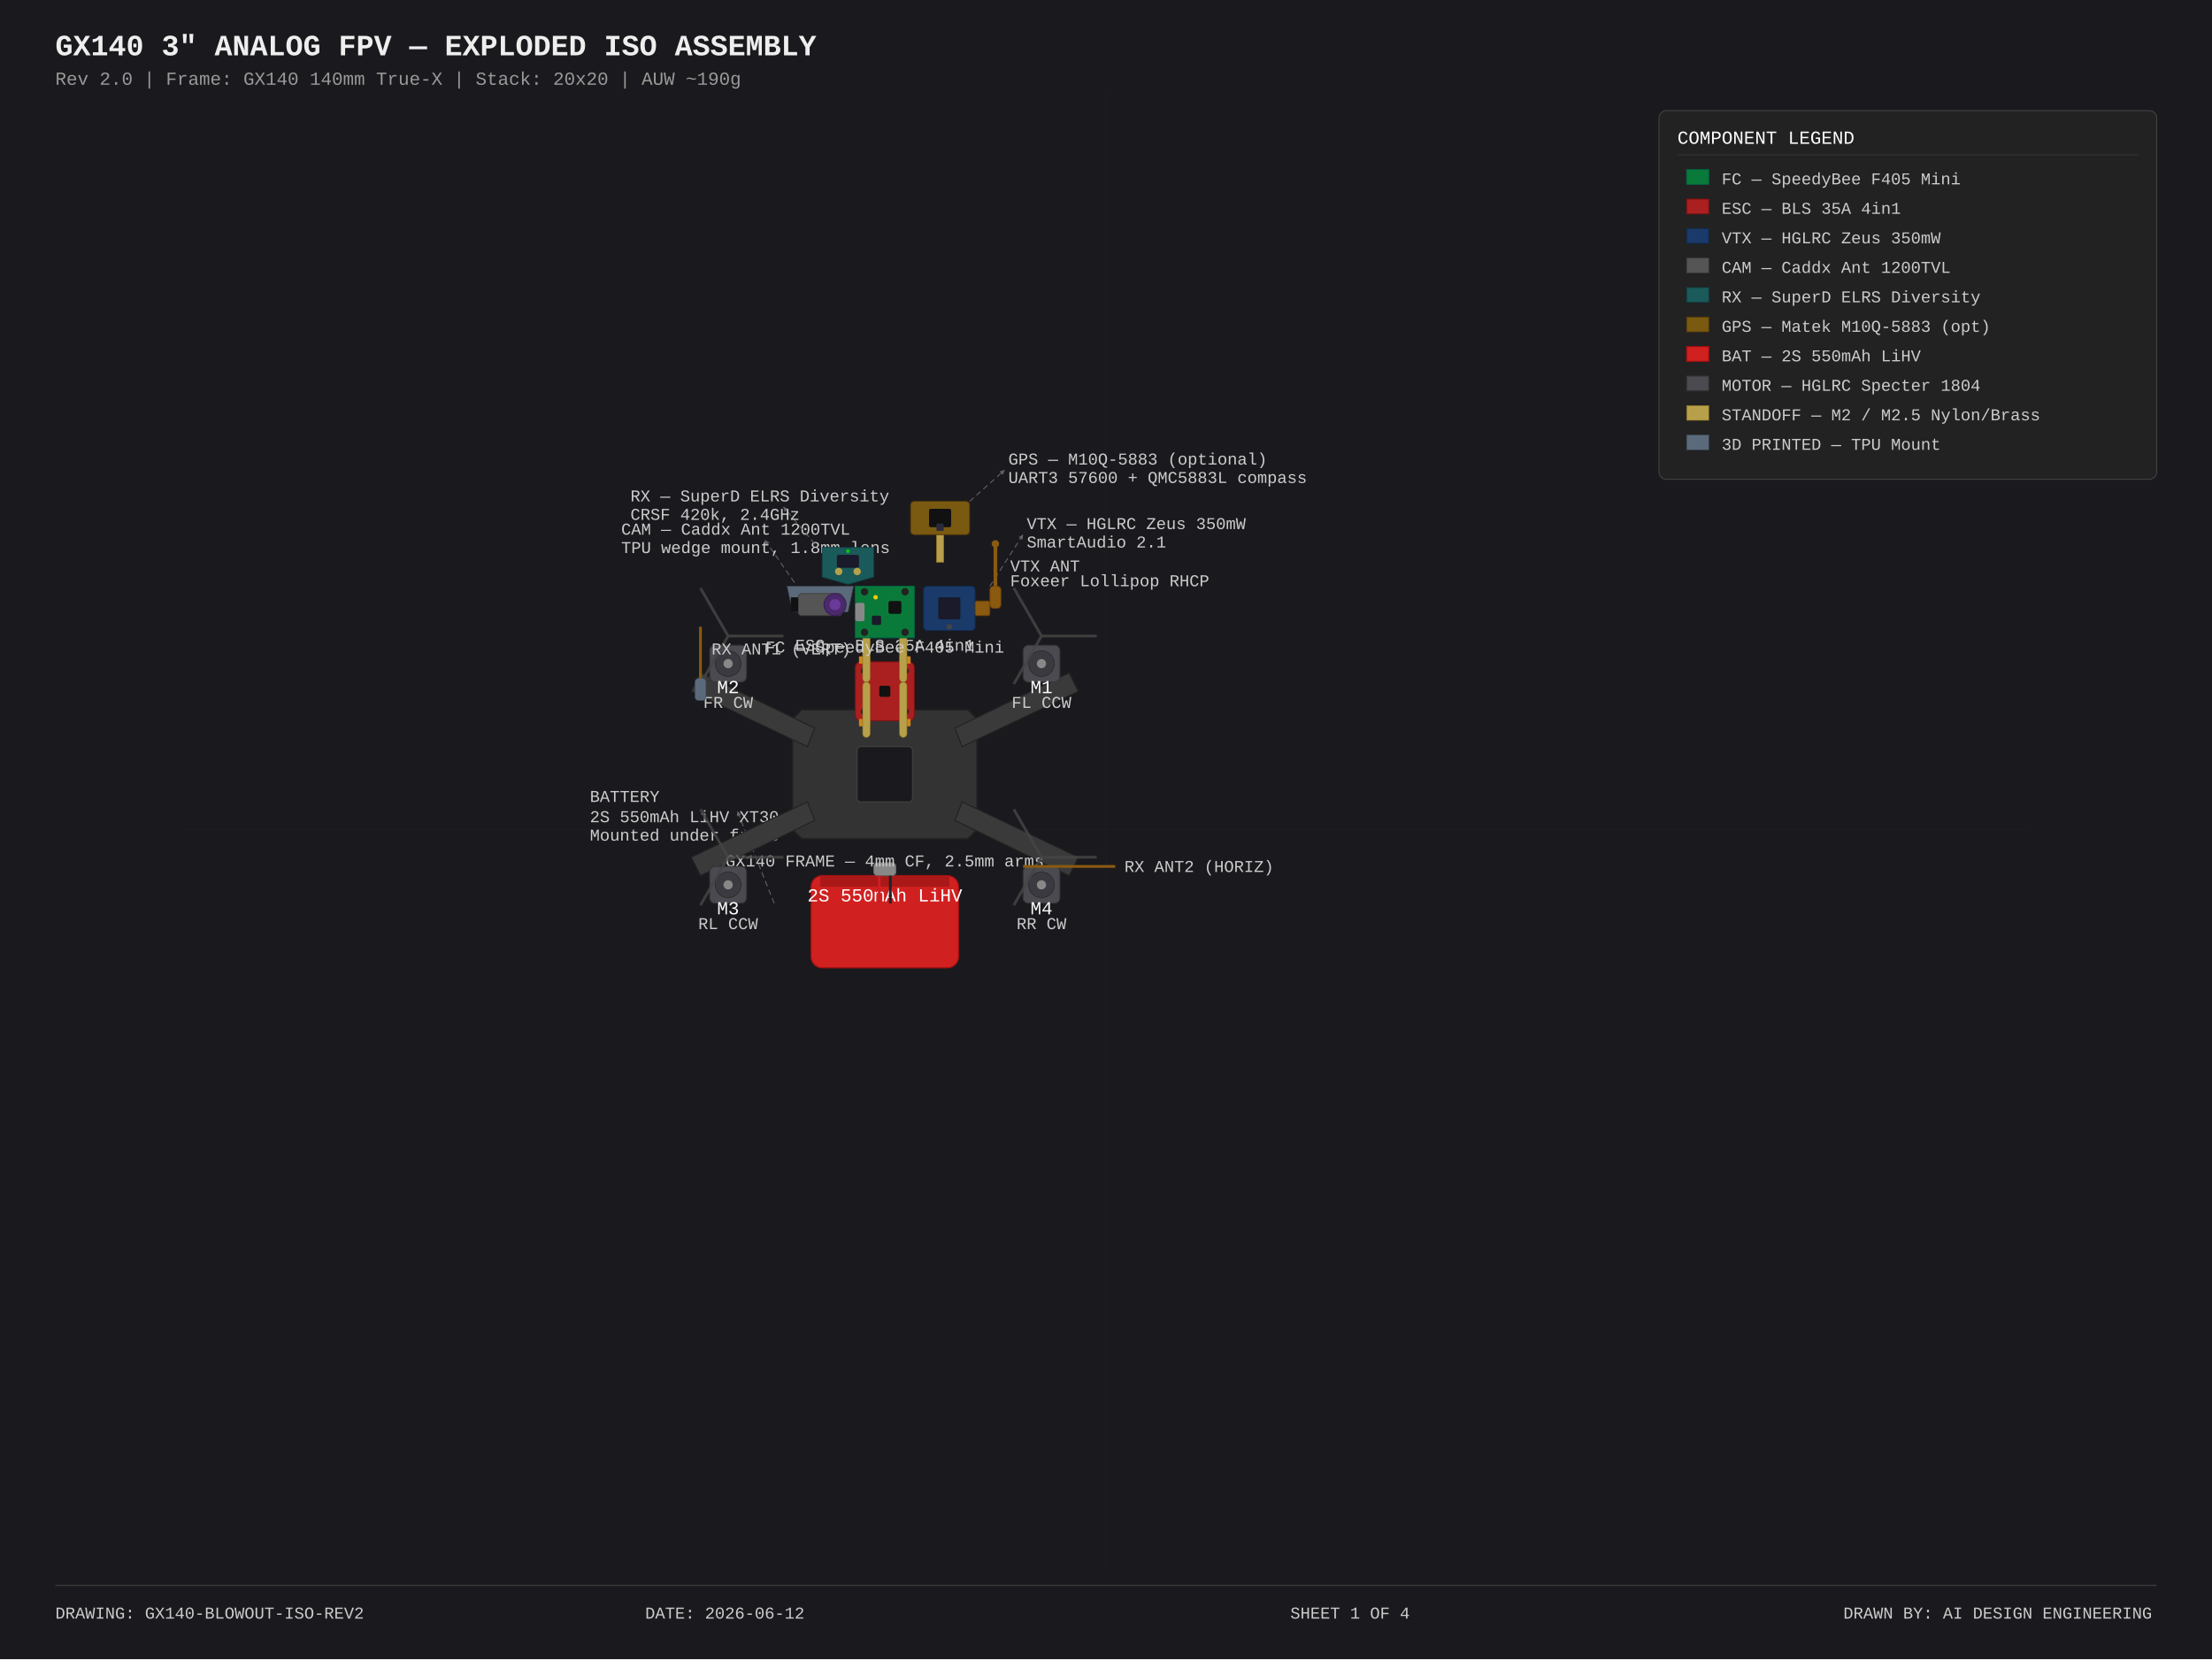
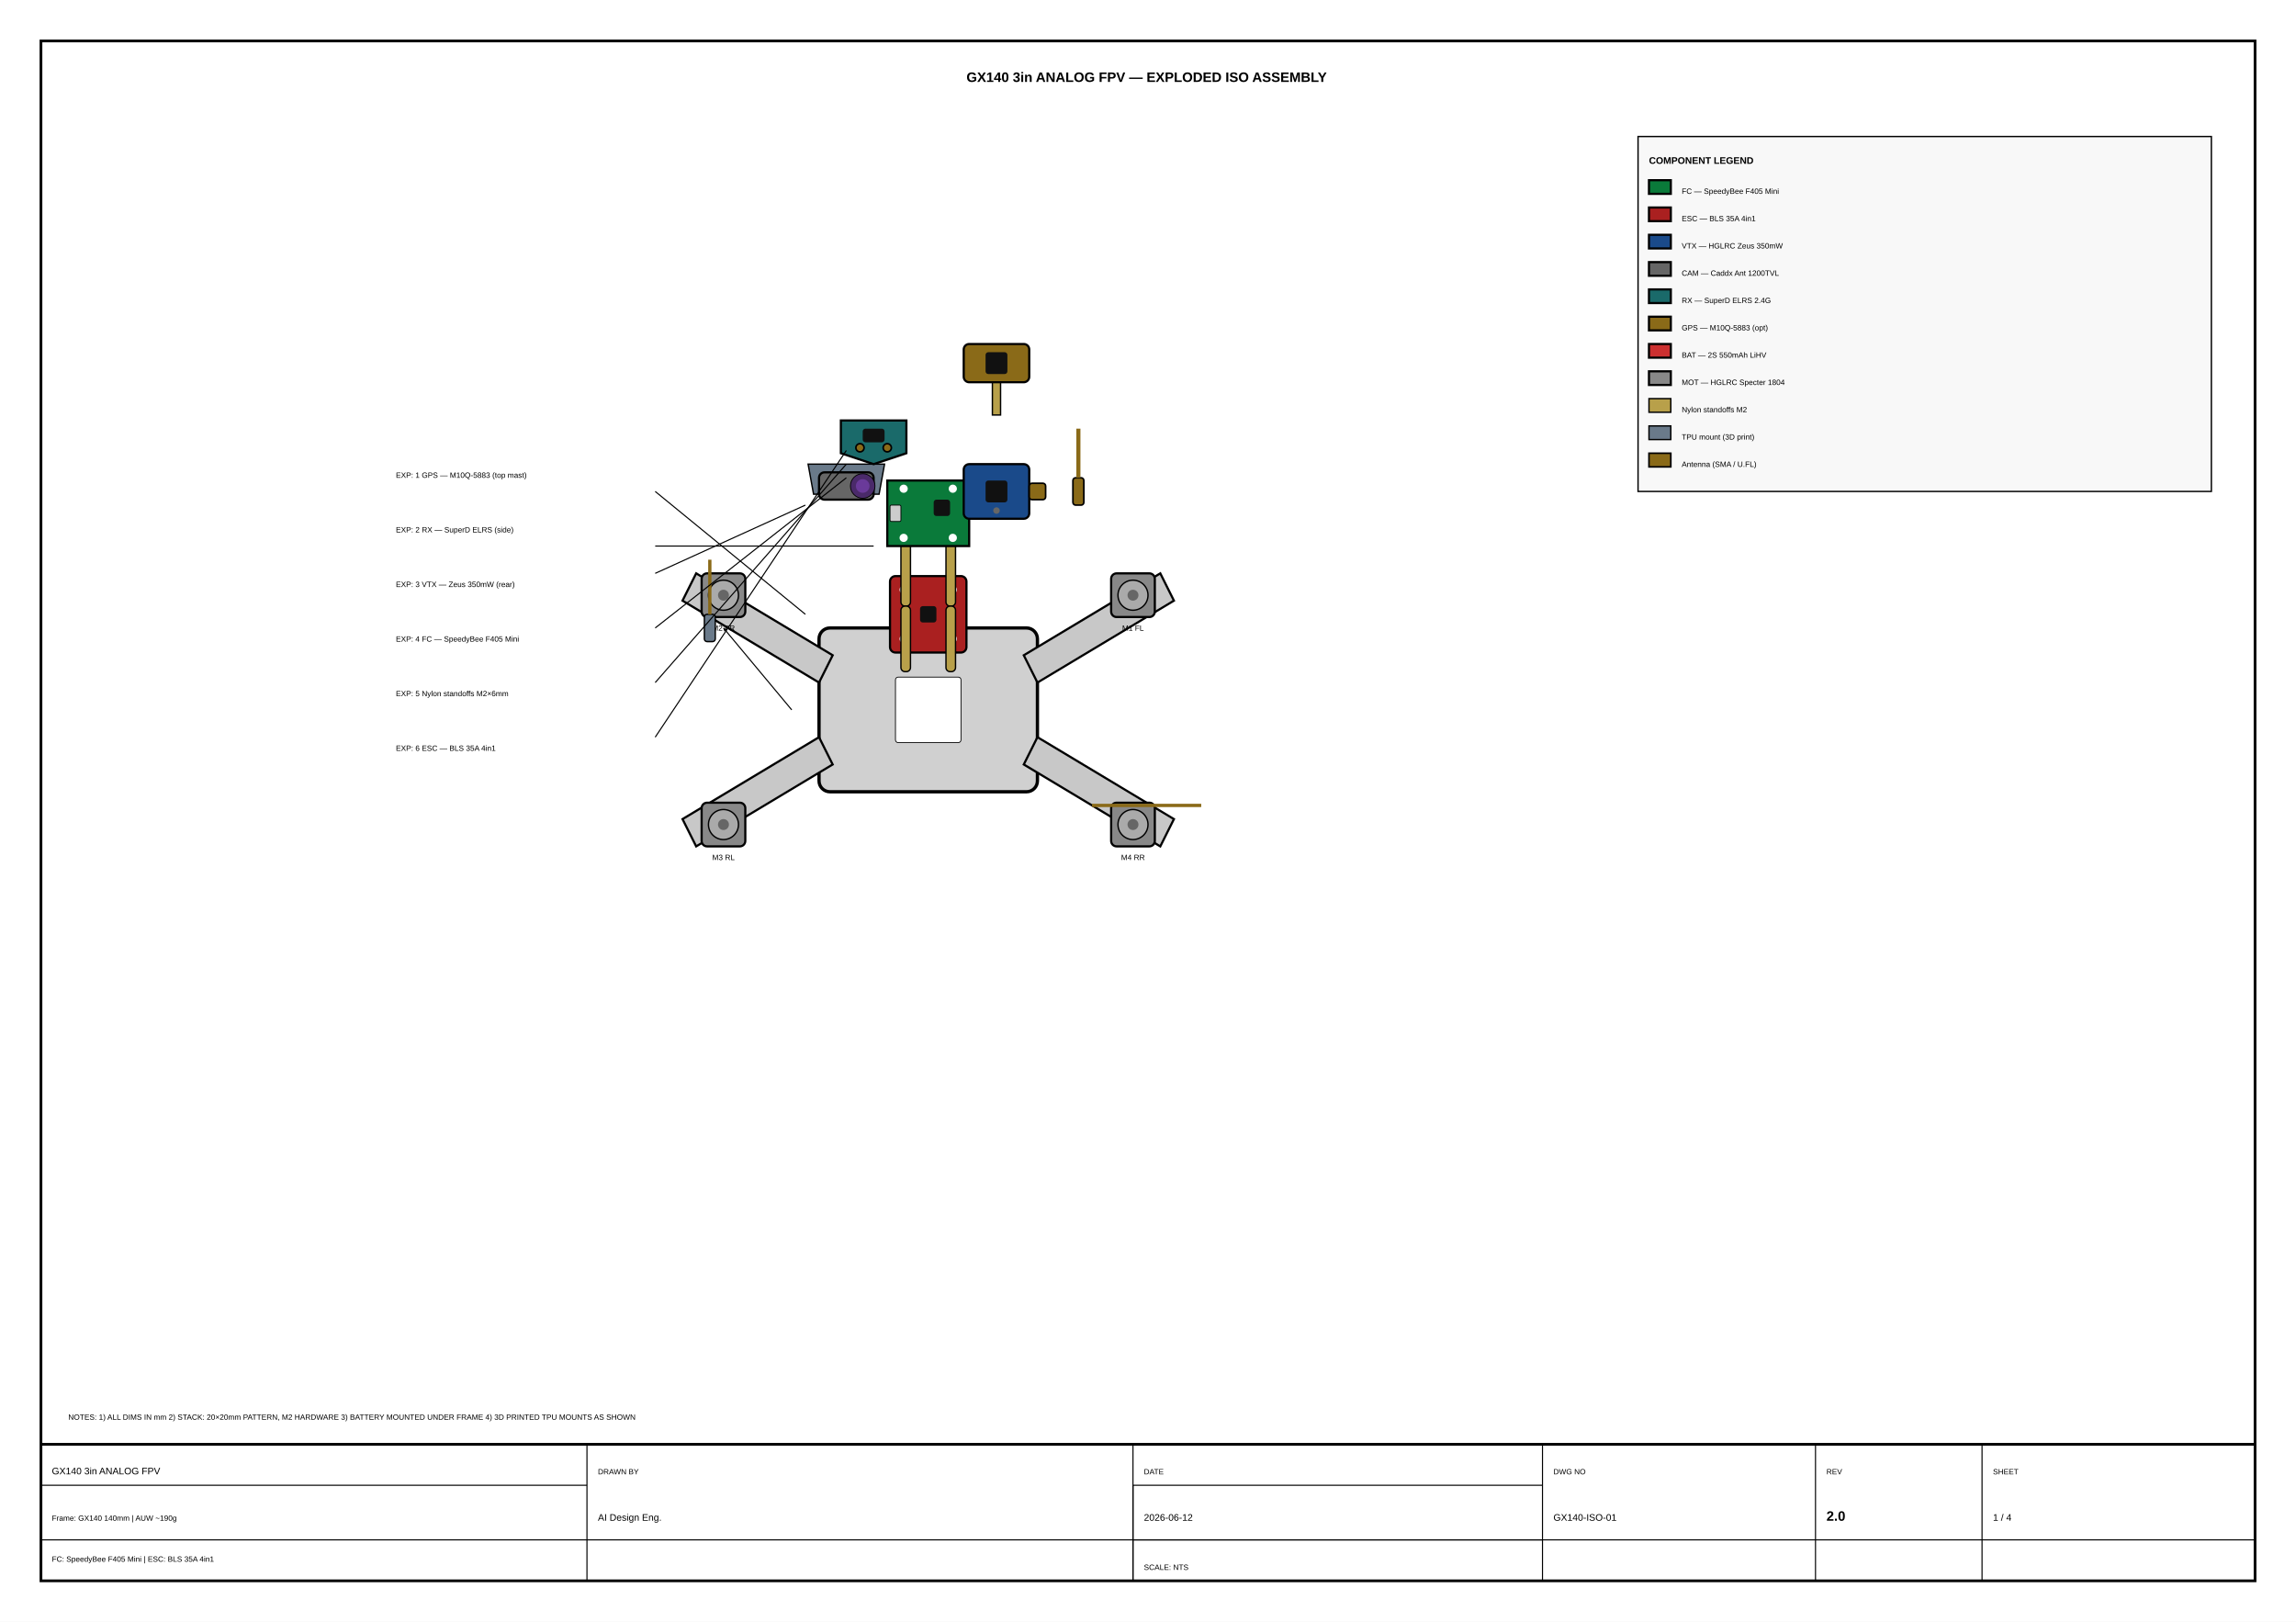
- <svg xmlns="http://www.w3.org/2000/svg" viewBox="0 0 1200 900" width="1200" height="900">
+ <svg xmlns="http://www.w3.org/2000/svg" viewBox="0 0 841 594" width="841" height="594">
  <defs>
    <style>
-       .frame { fill: #333; stroke: #222; stroke-width: 0.8; }
-       .arm { fill: #3a3a3a; stroke: #222; stroke-width: 0.6; }
-       .fc { fill: #0a7a3a; stroke: #064; stroke-width: 0.5; }
-       .esc { fill: #aa2020; stroke: #801010; stroke-width: 0.5; }
-       .motor { fill: #4a4a50; stroke: #333; stroke-width: 0.5; }
-       .bell { fill: #3a3a40; stroke: #2a2a2a; stroke-width: 0.4; }
-       .vtx { fill: #1a3a6a; stroke: #0f2a4f; stroke-width: 0.5; }
-       .cam { fill: #555; stroke: #3a3a3a; stroke-width: 0.4; }
-       .rx { fill: #1a5a5a; stroke: #0f3f3f; stroke-width: 0.4; }
-       .gps { fill: #7a5a10; stroke: #5a3a08; stroke-width: 0.4; }
-       .bat { fill: #d02020; stroke: #a01010; stroke-width: 0.6; }
-       .antenna { fill: #8a5a10; stroke: #6a3a08; stroke-width: 0.4; }
-       .standoff { fill: #b8a04a; stroke: #8a7020; stroke-width: 0.3; }
-       .tpu { fill: #5a6a7a; stroke: #3a4a5a; stroke-width: 0.3; }
-       .prop { fill: #2a2e3a; stroke: #1a1e2a; stroke-width: 0.3; opacity: 0.85; }
-       .label { font-family: 'Courier New', monospace; font-size: 10px; fill: #fff; }
-       .label-bg { fill: #222; opacity: 0.85; }
-       .callout { font-family: 'Courier New', monospace; font-size: 9px; fill: #ccc; }
-       .callout-line { stroke: #666; stroke-width: 0.5; stroke-dasharray: 3,2; fill: none; }
-       .title { font-family: 'Courier New', monospace; font-size: 16px; fill: #eee; font-weight: bold; }
-       .subtitle { font-family: 'Courier New', monospace; font-size: 10px; fill: #999; }
-       .bg { fill: #1a1a1e; }
-       .grid { stroke: #2a2a30; stroke-width: 0.3; }
+       .bg { fill: #fff; }
+       .border { fill: none; stroke: #000; stroke-width: 1; }
+       .frame { fill: #d0d0d0; stroke: #000; stroke-width: 1.2; }
+       .arm { fill: #c8c8c8; stroke: #000; stroke-width: 0.8; }
+       .fc { fill: #0a7a3a; stroke: #000; stroke-width: 0.8; }
+       .esc { fill: #aa2020; stroke: #000; stroke-width: 0.8; }
+       .motor { fill: #888; stroke: #000; stroke-width: 0.8; }
+       .bell { fill: #aaa; stroke: #000; stroke-width: 0.5; }
+       .vtx { fill: #1a4a8a; stroke: #000; stroke-width: 0.8; }
+       .cam { fill: #666; stroke: #000; stroke-width: 0.8; }
+       .rx { fill: #1a6a6a; stroke: #000; stroke-width: 0.8; }
+       .gps { fill: #8a6a18; stroke: #000; stroke-width: 0.8; }
+       .bat { fill: #cc3030; stroke: #000; stroke-width: 0.8; }
+       .antenna { fill: #8a6a18; stroke: #000; stroke-width: 0.6; }
+       .standoff { fill: #b8a04a; stroke: #000; stroke-width: 0.5; }
+       .tpu { fill: #6a7a8a; stroke: #000; stroke-width: 0.5; }
+       .line-thick { fill: none; stroke: #000; stroke-width: 1; }
+       .line-thin { fill: none; stroke: #000; stroke-width: 0.4; }
+       .line-hidden { fill: none; stroke: #000; stroke-width: 0.3; stroke-dasharray: 3,2; }
+       .label { font-family: 'Helvetica Neue', Arial, sans-serif; font-size: 3.5px; fill: #000; }
+       .label-sm { font-family: 'Helvetica Neue', Arial, sans-serif; font-size: 2.8px; fill: #000; }
+       .label-lg { font-family: 'Helvetica Neue', Arial, sans-serif; font-size: 5px; fill: #000; font-weight: bold; }
+       .title { font-family: 'Helvetica Neue', Arial, sans-serif; font-size: 5px; fill: #000; font-weight: bold; }
+       .title-sm { font-family: 'Helvetica Neue', Arial, sans-serif; font-size: 3px; fill: #000; }
    </style>
-     <marker id="arrow" viewBox="0 0 8 8" refX="8" refY="4" markerWidth="5" markerHeight="5" orient="auto">
-       <path d="M0,0 L8,4 L0,8 Z" fill="#666" />
+   </defs>
+   <rect class="bg" width="841" height="594" />
+   <rect x="15" y="15" width="811" height="564" class="border" />
+   <g transform="translate(15, 529)">
+     <line x1="0" y1="0" x2="811" y2="0" class="line-thick" />
+     <line x1="0" y1="35" x2="811" y2="35" class="line-thin" />
+     <line x1="0" y1="0" x2="0" y2="50" class="line-thin" />
+     <line x1="200" y1="0" x2="200" y2="50" class="line-thin" />
+     <line x1="400" y1="0" x2="400" y2="50" class="line-thin" />
+     <line x1="550" y1="0" x2="550" y2="50" class="line-thin" />
+     <line x1="650" y1="0" x2="650" y2="50" class="line-thin" />
+     <line x1="711" y1="0" x2="711" y2="50" class="line-thin" />
+     <line x1="0" y1="15" x2="200" y2="15" class="line-thin" />
+     <line x1="400" y1="15" x2="550" y2="15" class="line-thin" />
+     <line x1="400" y1="35" x2="550" y2="35" class="line-thin" />
+     <line x1="400" y1="15" x2="400" y2="50" class="line-thin" />
+     <text x="4" y="11" class="label">GX140 3in ANALOG FPV</text>
+     <text x="4" y="28" class="label-sm">Frame: GX140 140mm | AUW ~190g</text>
+     <text x="4" y="43" class="label-sm">FC: SpeedyBee F405 Mini | ESC: BLS 35A 4in1</text>
+     <text x="204" y="11" class="label-sm">DRAWN BY</text>
+     <text x="204" y="28" class="label">AI Design Eng.</text>
+     <text x="404" y="11" class="label-sm">DATE</text>
+     <text x="404" y="28" class="label">2026-06-12</text>
+     <text x="404" y="46" class="label-sm">SCALE: NTS</text>
+     <text x="554" y="11" class="label-sm">DWG NO</text>
+     <text x="554" y="28" class="label">GX140-ISO-01</text>
+     <text x="654" y="11" class="label-sm">REV</text>
+     <text x="654" y="28" class="label-lg">2.0</text>
+     <text x="715" y="11" class="label-sm">SHEET</text>
+     <text x="715" y="28" class="label">1 / 4</text>
+   </g>
+   <text x="420" y="30" class="label-lg" text-anchor="middle">GX140 3in ANALOG FPV — EXPLODED ISO ASSEMBLY</text>
+   <g transform="translate(600, 50)">
+     <rect x="0" y="0" width="210" height="130" fill="#f8f8f8" stroke="#000" stroke-width="0.5" />
+     <text x="4" y="10" class="label" font-weight="bold">COMPONENT LEGEND</text>
+     <rect x="4" y="16" width="8" height="5" class="fc" />
+     <text x="16" y="21" class="label-sm">FC — SpeedyBee F405 Mini</text>
+     <rect x="4" y="26" width="8" height="5" class="esc" />
+     <text x="16" y="31" class="label-sm">ESC — BLS 35A 4in1</text>
+     <rect x="4" y="36" width="8" height="5" class="vtx" />
+     <text x="16" y="41" class="label-sm">VTX — HGLRC Zeus 350mW</text>
+     <rect x="4" y="46" width="8" height="5" class="cam" />
+     <text x="16" y="51" class="label-sm">CAM — Caddx Ant 1200TVL</text>
+     <rect x="4" y="56" width="8" height="5" class="rx" />
+     <text x="16" y="61" class="label-sm">RX — SuperD ELRS 2.4G</text>
+     <rect x="4" y="66" width="8" height="5" class="gps" />
+     <text x="16" y="71" class="label-sm">GPS — M10Q-5883 (opt)</text>
+     <rect x="4" y="76" width="8" height="5" class="bat" />
+     <text x="16" y="81" class="label-sm">BAT — 2S 550mAh LiHV</text>
+     <rect x="4" y="86" width="8" height="5" class="motor" />
+     <text x="16" y="91" class="label-sm">MOT — HGLRC Specter 1804</text>
+     <rect x="4" y="96" width="8" height="5" class="standoff" />
+     <text x="16" y="101" class="label-sm">Nylon standoffs M2</text>
+     <rect x="4" y="106" width="8" height="5" class="tpu" />
+     <text x="16" y="111" class="label-sm">TPU mount (3D print)</text>
+     <rect x="4" y="116" width="8" height="5" class="antenna" />
+     <text x="16" y="121" class="label-sm">Antenna (SMA / U.FL)</text>
+   </g>
+   <g transform="translate(340, 260)">
+     <g>
+       <rect x="-35" y="-22" width="70" height="44" rx="4" class="bat" stroke-width="1" />
+       <text x="0" y="3" class="label-sm" text-anchor="middle">2S 550mAh</text>
+       <rect x="-8" y="-28" width="16" height="6" rx="1" fill="#888" stroke="#000" stroke-width="0.5" />
+       <line x1="-50" y1="0" x2="-75" y2="-30" class="line-thin" marker-end="url(#arrow)" />
+     </g>
+     <g>
+       <rect x="-40" y="-30" width="80" height="60" rx="4" class="frame" />
+       <polygon points="35,-20 85,-50 90,-40 40,-10" class="arm" />
+       <polygon points="-35,-20 -85,-50 -90,-40 -40,-10" class="arm" />
+       <polygon points="-35,20 -85,50 -90,40 -40,10" class="arm" />
+       <polygon points="35,20 85,50 90,40 40,10" class="arm" />
+       <rect x="-12" y="-12" width="24" height="24" rx="1" fill="#fff" stroke="#000" stroke-width="0.3" />
+     </g>
+     <g transform="translate(0, -35)">
+       <rect x="-14" y="-14" width="28" height="28" rx="2" class="esc" />
+       <circle cx="-9" cy="-9" r="1.5" fill="#fff" />
+       <circle cx="9" cy="-9" r="1.5" fill="#fff" />
+       <circle cx="-9" cy="9" r="1.5" fill="#fff" />
+       <circle cx="9" cy="9" r="1.5" fill="#fff" />
+       <rect x="-3" y="-3" width="6" height="6" rx="1" fill="#111" />
+     </g>
+     <g class="standoff">
+       <rect x="-10" y="-62" width="3.5" height="24" rx="1.5" />
+       <rect x="6.5" y="-62" width="3.5" height="24" rx="1.5" />
+       <rect x="-10" y="-38" width="3.5" height="24" rx="1.5" />
+       <rect x="6.5" y="-38" width="3.5" height="24" rx="1.5" />
+     </g>
+     <g transform="translate(0, -72)">
+       <path d="M-15,-12 L15,-12 L15,12 L-15,12 Z" class="fc" />
+       <circle cx="-9" cy="-9" r="1.5" fill="#fff" />
+       <circle cx="9" cy="-9" r="1.5" fill="#fff" />
+       <circle cx="-9" cy="9" r="1.5" fill="#fff" />
+       <circle cx="9" cy="9" r="1.5" fill="#fff" />
+       <rect x="2" y="-5" width="6" height="6" rx="1" fill="#111" />
+       <rect x="-14" y="-3" width="4" height="6" rx="0.5" fill="#ccc" stroke="#000" stroke-width="0.3" />
+     </g>
+     <g transform="translate(25, -80)">
+       <rect x="-12" y="-10" width="24" height="20" rx="2" class="vtx" />
+       <rect x="12" y="-3" width="6" height="6" rx="1" class="antenna" />
+       <rect x="-4" y="-4" width="8" height="8" rx="1" fill="#111" />
+       <circle cx="0" cy="7" r="1.2" fill="#666" />
+     </g>
+     <g transform="translate(-30, -82)">
+       <polygon points="-14,-8 14,-8 12,3 -12,3" class="tpu" />
+       <rect x="-10" y="-5" width="20" height="10" rx="2" class="cam" />
+       <circle cx="6" cy="0" r="4.5" fill="#4a2a6a" stroke="#000" stroke-width="0.3" />
+       <circle cx="6" cy="0" r="2.5" fill="#6a3a9a" />
+     </g>
+     <g transform="translate(-20, -100)">
+       <path d="M-12,-6 L12,-6 L12,6 L0,10 L-12,6 Z" class="rx" />
+       <rect x="-4" y="-3" width="8" height="5" rx="1" fill="#111" />
+       <circle cx="5" cy="4" r="1.5" class="antenna" />
+       <circle cx="-5" cy="4" r="1.5" class="antenna" />
+     </g>
+     <g transform="translate(25, -120)">
+       <rect x="-1.5" y="0" width="3" height="12" class="standoff" />
+       <rect x="-12" y="-14" width="24" height="14" rx="2" class="gps" />
+       <rect x="-4" y="-11" width="8" height="8" rx="1" fill="#111" />
+     </g>
+     <g transform="translate(75, -42)">
+       <rect x="-8" y="-8" width="16" height="16" rx="2" class="motor" />
+       <circle cx="0" cy="0" r="5.5" class="bell" />
+       <circle cx="0" cy="0" r="2" fill="#666" />
+       <text x="0" y="13" class="label-sm" text-anchor="middle">M1 FL</text>
+     </g>
+     <g transform="translate(-75, -42)">
+       <rect x="-8" y="-8" width="16" height="16" rx="2" class="motor" />
+       <circle cx="0" cy="0" r="5.5" class="bell" />
+       <circle cx="0" cy="0" r="2" fill="#666" />
+       <text x="0" y="13" class="label-sm" text-anchor="middle">M2 FR</text>
+     </g>
+     <g transform="translate(-75, 42)">
+       <rect x="-8" y="-8" width="16" height="16" rx="2" class="motor" />
+       <circle cx="0" cy="0" r="5.5" class="bell" />
+       <circle cx="0" cy="0" r="2" fill="#666" />
+       <text x="0" y="13" class="label-sm" text-anchor="middle">M3 RL</text>
+     </g>
+     <g transform="translate(75, 42)">
+       <rect x="-8" y="-8" width="16" height="16" rx="2" class="motor" />
+       <circle cx="0" cy="0" r="5.5" class="bell" />
+       <circle cx="0" cy="0" r="2" fill="#666" />
+       <text x="0" y="13" class="label-sm" text-anchor="middle">M4 RR</text>
+     </g>
+     <g transform="translate(55, -75)">
+       <rect x="-2" y="-10" width="4" height="10" rx="1" class="antenna" />
+       <line x1="0" y1="-10" x2="0" y2="-28" stroke="#8a6a18" stroke-width="1.5" />
+     </g>
+     <g transform="translate(-80, -25)">
+       <rect x="-2" y="-10" width="4" height="10" rx="1" class="tpu" />
+       <line x1="0" y1="-10" x2="0" y2="-30" stroke="#8a6a18" stroke-width="1.2" />
+     </g>
+     <g transform="translate(80, 35)">
+       <line x1="-20" y1="0" x2="20" y2="0" stroke="#8a6a18" stroke-width="1.2" />
+     </g>
+   </g>
+   <g>
+     <line x1="295" y1="225" x2="240" y2="180" class="line-thin" />
+     <text x="145" y="175" class="label-sm">EXP: 1 GPS — M10Q-5883 (top mast)</text>
+     <line x1="320" y1="200" x2="240" y2="200" class="line-thin" />
+     <text x="145" y="195" class="label-sm">EXP: 2 RX — SuperD ELRS (side)</text>
+     <line x1="295" y1="185" x2="240" y2="210" class="line-thin" />
+     <text x="145" y="215" class="label-sm">EXP: 3 VTX — Zeus 350mW (rear)</text>
+     <line x1="310" y1="175" x2="240" y2="230" class="line-thin" />
+     <text x="145" y="235" class="label-sm">EXP: 4 FC — SpeedyBee F405 Mini</text>
+     <line x1="310" y1="170" x2="240" y2="250" class="line-thin" />
+     <text x="145" y="255" class="label-sm">EXP: 5 Nylon standoffs M2×6mm</text>
+     <line x1="310" y1="165" x2="240" y2="270" class="line-thin" />
+     <text x="145" y="275" class="label-sm">EXP: 6 ESC — BLS 35A 4in1</text>
+   </g>
+   <text x="25" y="520" class="label-sm">NOTES: 1) ALL DIMS IN mm  2) STACK: 20×20mm PATTERN, M2 HARDWARE  3) BATTERY MOUNTED UNDER FRAME  4) 3D PRINTED TPU MOUNTS AS SHOWN</text>
+   <defs>
+     <marker id="arrow" viewBox="0 0 4 4" refX="4" refY="2" markerWidth="3" markerHeight="3" orient="auto">
+       <path d="M0,0 L4,2 L0,4 Z" fill="#000" />
    </marker>
  </defs>
-   <rect class="bg" width="1200" height="900" />
-   <g opacity="0.3">
-     <line x1="100" y1="450" x2="1100" y2="450" class="grid" />
-     <line x1="600" y1="50" x2="600" y2="850" class="grid" />
-   </g>
-   <text x="30" y="30" class="title">GX140 3" ANALOG FPV — EXPLODED ISO ASSEMBLY</text>
-   <text x="30" y="46" class="subtitle">Rev 2.0 | Frame: GX140 140mm True-X | Stack: 20x20 | AUW ~190g</text>
-   <g transform="translate(900, 60)">
-     <rect x="0" y="0" width="270" height="200" rx="4" fill="#222" stroke="#444" stroke-width="0.5" />
-     <text x="10" y="18" class="label" font-size="11">COMPONENT LEGEND</text>
-     <line x1="10" y1="24" x2="260" y2="24" stroke="#444" stroke-width="0.3" />
-     <rect x="15" y="32" width="12" height="8" class="fc" />
-     <text x="34" y="40" class="callout">FC — SpeedyBee F405 Mini</text>
-     <rect x="15" y="48" width="12" height="8" class="esc" />
-     <text x="34" y="56" class="callout">ESC — BLS 35A 4in1</text>
-     <rect x="15" y="64" width="12" height="8" class="vtx" />
-     <text x="34" y="72" class="callout">VTX — HGLRC Zeus 350mW</text>
-     <rect x="15" y="80" width="12" height="8" class="cam" />
-     <text x="34" y="88" class="callout">CAM — Caddx Ant 1200TVL</text>
-     <rect x="15" y="96" width="12" height="8" class="rx" />
-     <text x="34" y="104" class="callout">RX — SuperD ELRS Diversity</text>
-     <rect x="15" y="112" width="12" height="8" class="gps" />
-     <text x="34" y="120" class="callout">GPS — Matek M10Q-5883 (opt)</text>
-     <rect x="15" y="128" width="12" height="8" class="bat" />
-     <text x="34" y="136" class="callout">BAT — 2S 550mAh LiHV</text>
-     <rect x="15" y="144" width="12" height="8" class="motor" />
-     <text x="34" y="152" class="callout">MOTOR — HGLRC Specter 1804</text>
-     <rect x="15" y="160" width="12" height="8" class="standoff" />
-     <text x="34" y="168" class="callout">STANDOFF — M2 / M2.5 Nylon/Brass</text>
-     <rect x="15" y="176" width="12" height="8" class="tpu" />
-     <text x="34" y="184" class="callout">3D PRINTED — TPU Mount</text>
-   </g>
-   <g transform="translate(480, 420)">
-     <g transform="translate(0, 80)">
-       <rect x="-40" y="-25" width="80" height="50" rx="6" class="bat" stroke-width="1" />
-       <rect x="-35" y="-25" width="70" height="6" fill="#aa1818" />
-       <text x="0" y="-11" class="label" font-size="7" text-anchor="middle">2S 550mAh LiHV</text>
-       <rect x="-6" y="-32" width="12" height="7" rx="2" fill="#888" stroke="#666" stroke-width="0.5" />
-       <line x1="-3" y1="-25" x2="-3" y2="-10" stroke="#cc2020" stroke-width="1.5" />
-       <line x1="3" y1="-25" x2="3" y2="-10" stroke="#222" stroke-width="1.5" />
-       <line x1="-60" y1="-10" x2="-80" y2="-60" class="callout-line" marker-end="url(#arrow)" />
-       <text x="-160" y="-65" class="callout">BATTERY</text>
-       <text x="-160" y="-54" class="callout" font-size="8">2S 550mAh LiHV XT30</text>
-       <text x="-160" y="-44" class="callout" font-size="8">Mounted under frame</text>
-     </g>
-     <g>
-       <path d="M-45,-35 L45,-35 L50,-30 L50,30 L45,35 L-45,35 L-50,30 L-50,-30 Z" class="frame" />
-       <g class="arm">
-         <polygon points="38,-25 100,-55 105,-45 42,-15" />
-         <polygon points="-38,-25 -100,-55 -105,-45 -42,-15" />
-         <polygon points="-38,25 -100,55 -105,45 -42,15" />
-         <polygon points="38,25 100,55 105,45 42,15" />
-       </g>
-       <rect x="-15" y="-15" width="30" height="30" rx="2" fill="#1a1a1e" stroke="#444" stroke-width="0.5" />
-       <text x="0" y="50" class="callout" text-anchor="middle" font-size="7">GX140 FRAME — 4mm CF, 2.5mm arms</text>
-     </g>
-     <g transform="translate(0, -45)">
-       <rect x="-16" y="-16" width="32" height="32" rx="3" class="esc" />
-       <circle cx="-11" cy="-11" r="2" fill="#222" />
-       <circle cx="11" cy="-11" r="2" fill="#222" />
-       <circle cx="-11" cy="11" r="2" fill="#222" />
-       <circle cx="11" cy="11" r="2" fill="#222" />
-       <rect x="-3" y="-3" width="6" height="6" rx="1" fill="#111" />
-       <rect x="-14" y="15" width="6" height="4" rx="0.5" fill="#cc8820" />
-       <rect x="8" y="15" width="6" height="4" rx="0.5" fill="#cc8820" />
-       <rect x="-14" y="-19" width="6" height="4" rx="0.5" fill="#cc8820" />
-       <rect x="8" y="-19" width="6" height="4" rx="0.5" fill="#cc8820" />
-       <text x="0" y="-22" class="callout" text-anchor="middle" font-size="7">ESC — BLS 35A 4in1</text>
-     </g>
-     <g class="standoff">
-       <rect x="-12" y="-80" width="4" height="30" rx="2" />
-       <rect x="8" y="-80" width="4" height="30" rx="2" />
-       <rect x="-12" y="-50" width="4" height="30" rx="2" />
-       <rect x="8" y="-50" width="4" height="30" rx="2" />
-     </g>
-     <g transform="translate(0, -88)">
-       <path d="M-16,-14 L16,-14 L16,14 L-16,14 Z" class="fc" />
-       <rect x="-16" y="-5" width="5" height="10" rx="1" fill="#888" />
-       <circle cx="-11" cy="-11" r="2" fill="#222" />
-       <circle cx="11" cy="-11" r="2" fill="#222" />
-       <circle cx="-11" cy="11" r="2" fill="#222" />
-       <circle cx="11" cy="11" r="2" fill="#222" />
-       <rect x="2" y="-6" width="7" height="7" rx="1" fill="#111" />
-       <rect x="-7" y="2" width="5" height="5" rx="0.8" fill="#1a1a2a" />
-       <circle cx="-5" cy="-8" r="1.2" fill="#ffcc00" />
-       <text x="0" y="22" class="callout" text-anchor="middle" font-size="7">FC — SpeedyBee F405 Mini</text>
-     </g>
-     <g transform="translate(35, -90)">
-       <rect x="-14" y="-12" width="28" height="24" rx="2" class="vtx" />
-       <rect x="14" y="-4" width="8" height="8" rx="1" class="antenna" />
-       <rect x="-6" y="-6" width="12" height="12" rx="1" fill="#1a1a2a" />
-       <circle cx="0" cy="10" r="1.5" fill="#444" />
-       <line x1="22" y1="-12" x2="40" y2="-40" class="callout-line" marker-end="url(#arrow)" />
-       <text x="42" y="-43" class="callout">VTX — HGLRC Zeus 350mW</text>
-       <text x="42" y="-33" class="callout" font-size="8">SmartAudio 2.1</text>
-     </g>
-     <g transform="translate(-35, -92)">
-       <polygon points="-18,-10 18,-10 15,4 -15,4" class="tpu" />
-       <rect x="-12" y="-6" width="24" height="12" rx="2" class="cam" />
-       <circle cx="8" cy="0" r="6" fill="#4a2a6a" stroke="#3a1a5a" stroke-width="0.5" />
-       <circle cx="8" cy="0" r="3" fill="#6a3a9a" />
-       <rect x="-16" y="-4" width="4" height="8" rx="0.5" fill="#111" />
-       <line x1="-14" y1="-12" x2="-30" y2="-35" class="callout-line" marker-end="url(#arrow)" />
-       <text x="-108" y="-38" class="callout">CAM — Caddx Ant 1200TVL</text>
-       <text x="-108" y="-28" class="callout" font-size="8">TPU wedge mount, 1.8mm lens</text>
-     </g>
-     <g transform="translate(-20, -115)">
-       <path d="M-14,-8 L14,-8 L14,8 L0,12 L-14,8 Z" class="rx" />
-       <rect x="-6" y="-4" width="12" height="7" rx="1" fill="#1a1a2a" />
-       <circle cx="5" cy="5" r="2" fill="#b8a04a" />
-       <circle cx="-5" cy="5" r="2" fill="#b8a04a" />
-       <circle cx="0" cy="-6" r="1" fill="#00cc00" />
-       <line x1="-18" y1="-10" x2="-35" y2="-30" class="callout-line" marker-end="url(#arrow)" />
-       <text x="-118" y="-33" class="callout">RX — SuperD ELRS Diversity</text>
-       <text x="-118" y="-23" class="callout" font-size="8">CRSF 420k, 2.4GHz</text>
-     </g>
-     <g transform="translate(30, -130)">
-       <rect x="-2" y="0" width="4" height="15" class="standoff" />
-       <rect x="-16" y="-18" width="32" height="18" rx="2" class="gps" />
-       <rect x="-6" y="-14" width="12" height="10" rx="1" fill="#111" />
-       <rect x="-2" y="-6" width="4" height="4" rx="0.5" fill="#2a2a3a" />
-       <line x1="16" y1="-18" x2="35" y2="-35" class="callout-line" marker-end="url(#arrow)" />
-       <text x="37" y="-38" class="callout">GPS — M10Q-5883 (optional)</text>
-       <text x="37" y="-28" class="callout" font-size="8">UART3 57600 + QMC5883L compass</text>
-     </g>
-     <g transform="translate(85, -60)">
-       <rect x="-10" y="-10" width="20" height="20" rx="3" class="motor" />
-       <circle cx="0" cy="0" r="7" class="bell" />
-       <circle cx="0" cy="0" r="2.5" fill="#888" />
-       <text x="0" y="16" class="label" font-size="8" text-anchor="middle">M1</text>
-       <text x="0" y="24" class="callout" font-size="6" text-anchor="middle">FL CCW</text>
-       <g transform="translate(0, -15)" class="prop">
-         <line x1="0" y1="0" x2="30" y2="0" stroke="#444" stroke-width="1.5" />
-         <line x1="0" y1="0" x2="-15" y2="26" stroke="#444" stroke-width="1.5" />
-         <line x1="0" y1="0" x2="-15" y2="-26" stroke="#444" stroke-width="1.5" />
-       </g>
-     </g>
-     <g transform="translate(-85, -60)">
-       <rect x="-10" y="-10" width="20" height="20" rx="3" class="motor" />
-       <circle cx="0" cy="0" r="7" class="bell" />
-       <circle cx="0" cy="0" r="2.5" fill="#888" />
-       <text x="0" y="16" class="label" font-size="8" text-anchor="middle">M2</text>
-       <text x="0" y="24" class="callout" font-size="6" text-anchor="middle">FR CW</text>
-       <g transform="translate(0, -15)" class="prop">
-         <line x1="0" y1="0" x2="30" y2="0" stroke="#444" stroke-width="1.5" />
-         <line x1="0" y1="0" x2="-15" y2="-26" stroke="#444" stroke-width="1.5" />
-         <line x1="0" y1="0" x2="-15" y2="26" stroke="#444" stroke-width="1.5" />
-       </g>
-     </g>
-     <g transform="translate(-85, 60)">
-       <rect x="-10" y="-10" width="20" height="20" rx="3" class="motor" />
-       <circle cx="0" cy="0" r="7" class="bell" />
-       <circle cx="0" cy="0" r="2.5" fill="#888" />
-       <text x="0" y="16" class="label" font-size="8" text-anchor="middle">M3</text>
-       <text x="0" y="24" class="callout" font-size="6" text-anchor="middle">RL CCW</text>
-       <g transform="translate(0, -15)" class="prop">
-         <line x1="0" y1="0" x2="30" y2="0" stroke="#444" stroke-width="1.5" />
-         <line x1="0" y1="0" x2="-15" y2="26" stroke="#444" stroke-width="1.5" />
-         <line x1="0" y1="0" x2="-15" y2="-26" stroke="#444" stroke-width="1.5" />
-       </g>
-     </g>
-     <g transform="translate(85, 60)">
-       <rect x="-10" y="-10" width="20" height="20" rx="3" class="motor" />
-       <circle cx="0" cy="0" r="7" class="bell" />
-       <circle cx="0" cy="0" r="2.5" fill="#888" />
-       <text x="0" y="16" class="label" font-size="8" text-anchor="middle">M4</text>
-       <text x="0" y="24" class="callout" font-size="6" text-anchor="middle">RR CW</text>
-       <g transform="translate(0, -15)" class="prop">
-         <line x1="0" y1="0" x2="30" y2="0" stroke="#444" stroke-width="1.5" />
-         <line x1="0" y1="0" x2="-15" y2="-26" stroke="#444" stroke-width="1.5" />
-         <line x1="0" y1="0" x2="-15" y2="26" stroke="#444" stroke-width="1.5" />
-       </g>
-     </g>
-     <g transform="translate(60, -90)">
-       <rect x="-3" y="-12" width="6" height="12" rx="2" class="antenna" />
-       <line x1="0" y1="-12" x2="0" y2="-35" stroke="#8a5a10" stroke-width="2" />
-       <circle cx="0" cy="-35" r="2" fill="#8a5a10" />
-       <text x="8" y="-20" class="callout" font-size="6">VTX ANT</text>
-       <text x="8" y="-12" class="callout" font-size="5">Foxeer Lollipop RHCP</text>
-     </g>
-     <g transform="translate(-100, -40)">
-       <rect x="-3" y="-12" width="6" height="12" rx="2" class="tpu" />
-       <line x1="0" y1="-12" x2="0" y2="-40" stroke="#8a5a10" stroke-width="1.5" />
-       <text x="6" y="-25" class="callout" font-size="6">RX ANT1 (VERT)</text>
-     </g>
-     <g transform="translate(100, 50)">
-       <line x1="-25" y1="0" x2="25" y2="0" stroke="#8a5a10" stroke-width="1.5" />
-       <text x="30" y="3" class="callout" font-size="6">RX ANT2 (HORIZ)</text>
-     </g>
-   </g>
-   <line x1="30" y1="860" x2="1170" y2="860" stroke="#444" stroke-width="0.5" />
-   <text x="30" y="878" class="callout" font-size="8">DRAWING: GX140-BLOWOUT-ISO-REV2</text>
-   <text x="350" y="878" class="callout" font-size="8">DATE: 2026-06-12</text>
-   <text x="700" y="878" class="callout" font-size="8">SHEET 1 OF 4</text>
-   <text x="1000" y="878" class="callout" font-size="8">DRAWN BY: AI DESIGN ENGINEERING</text>
</svg>
